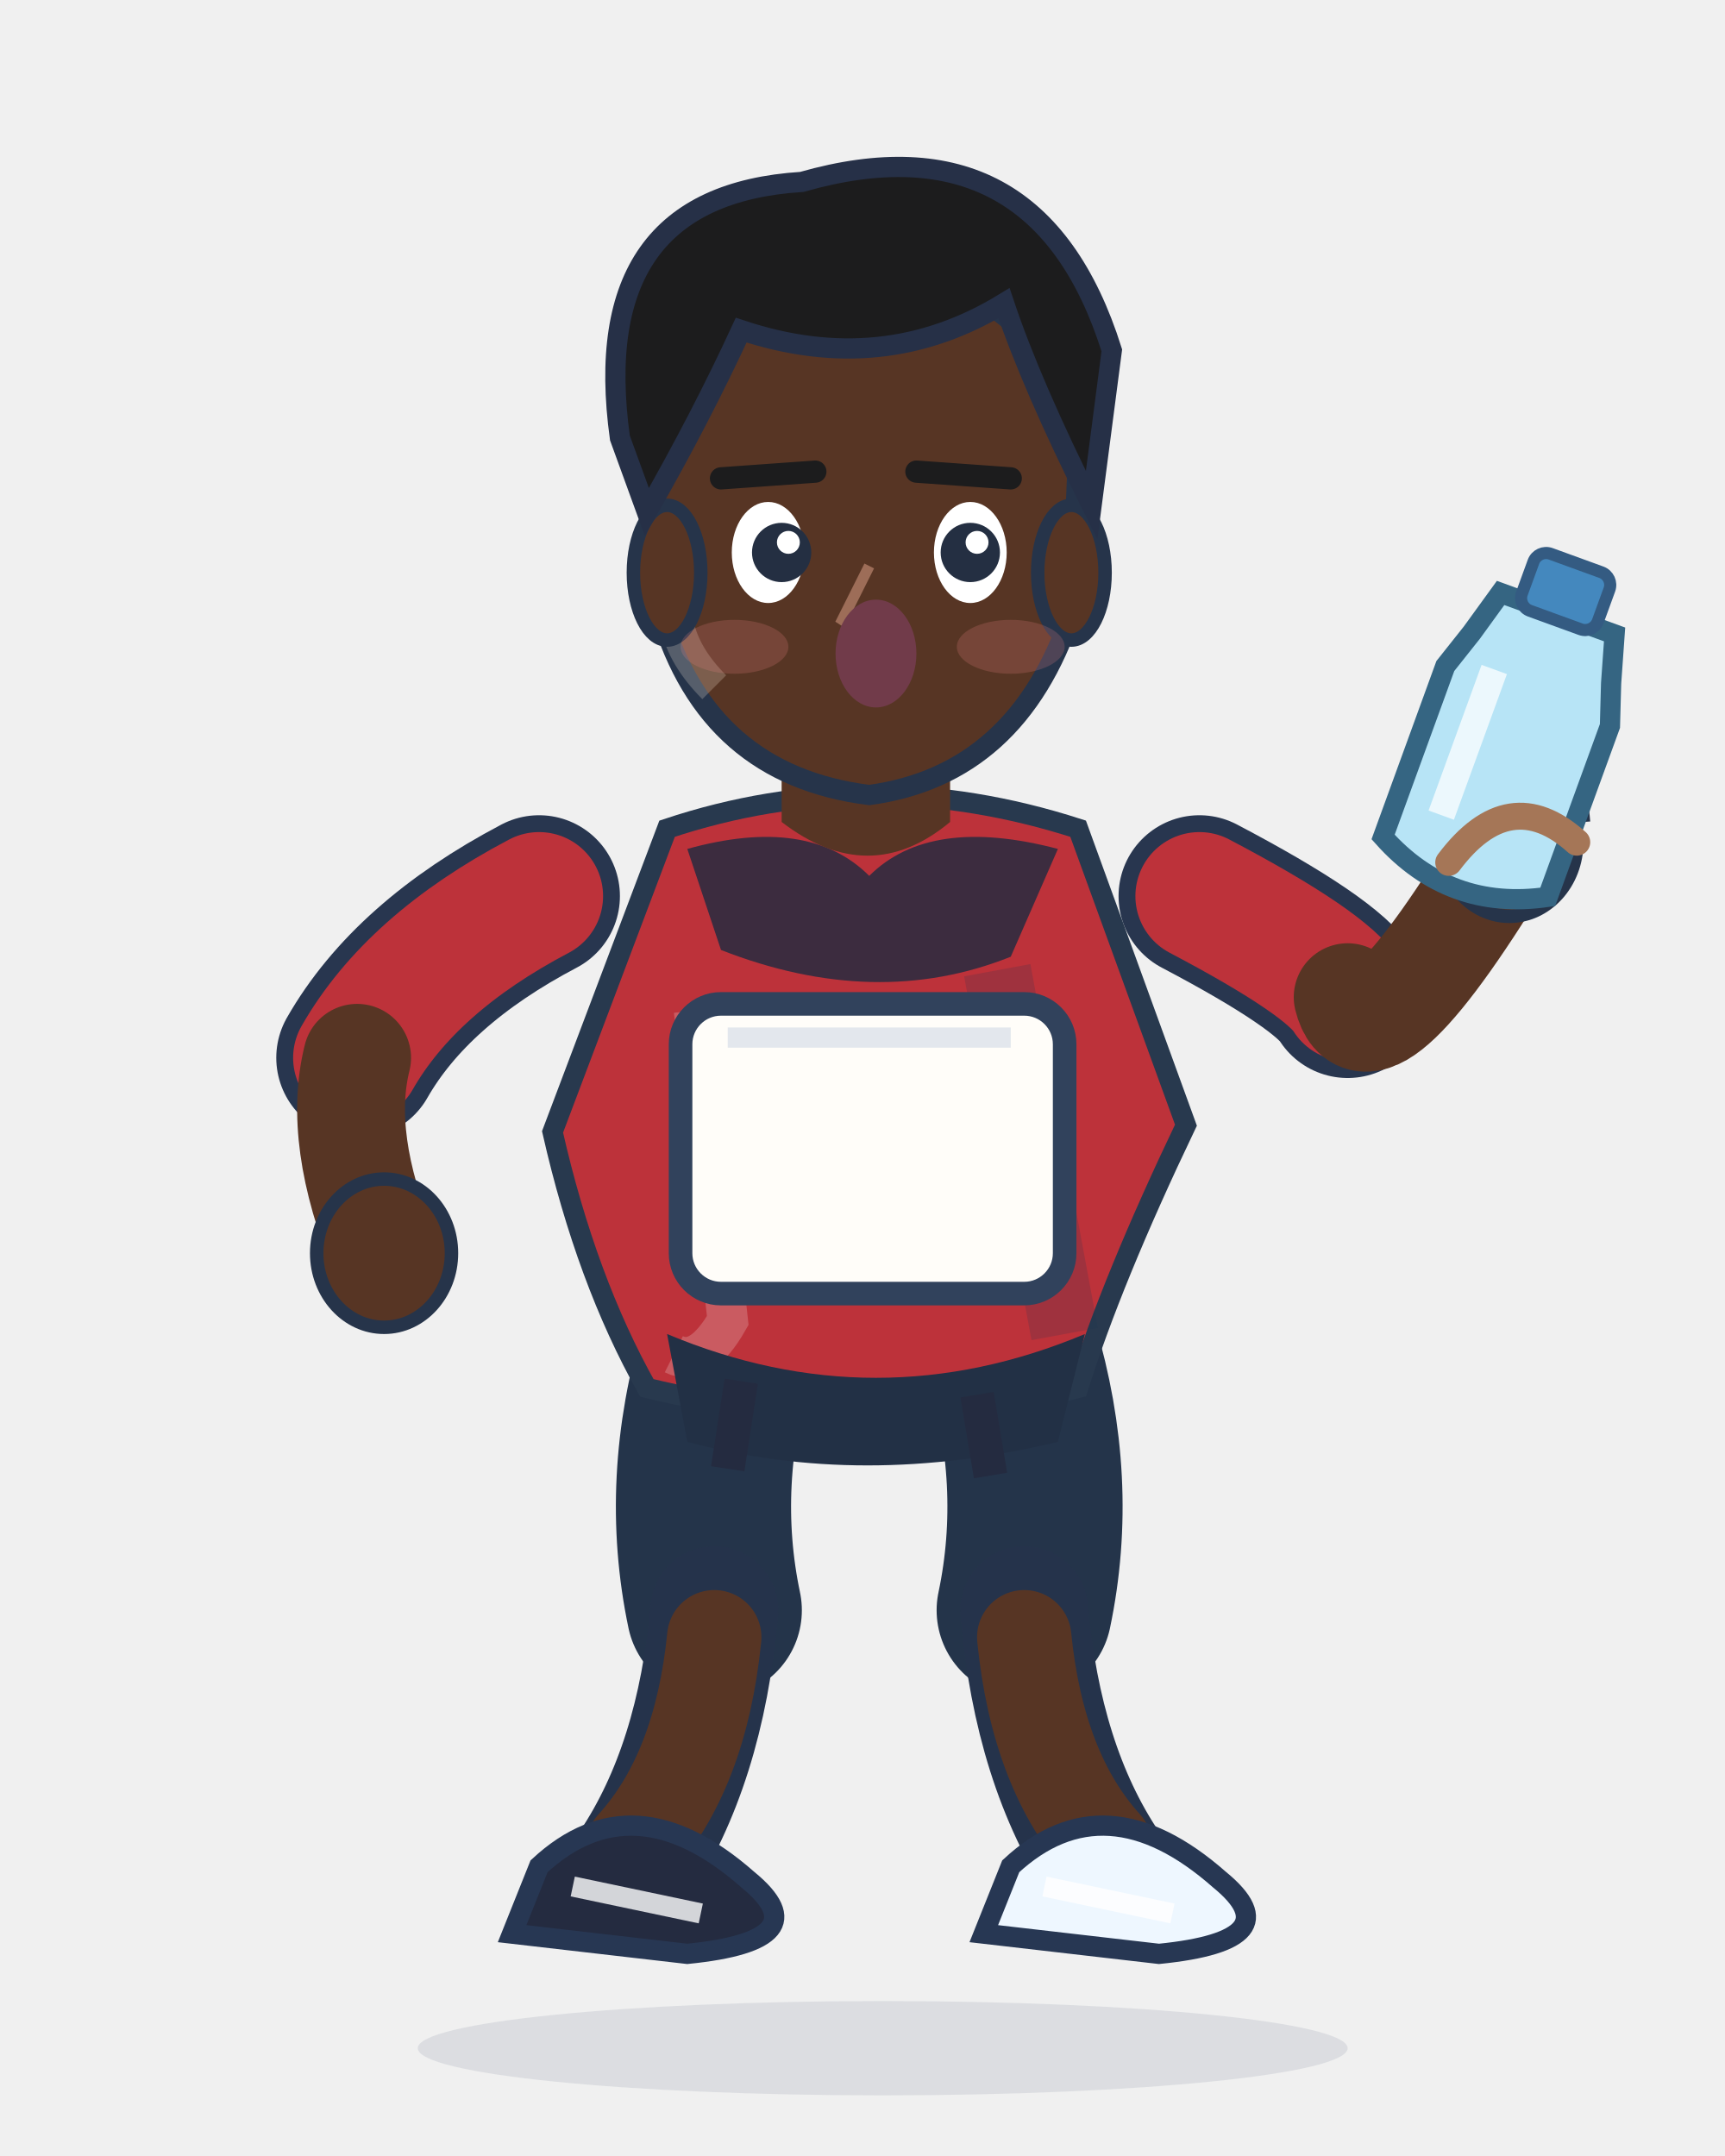
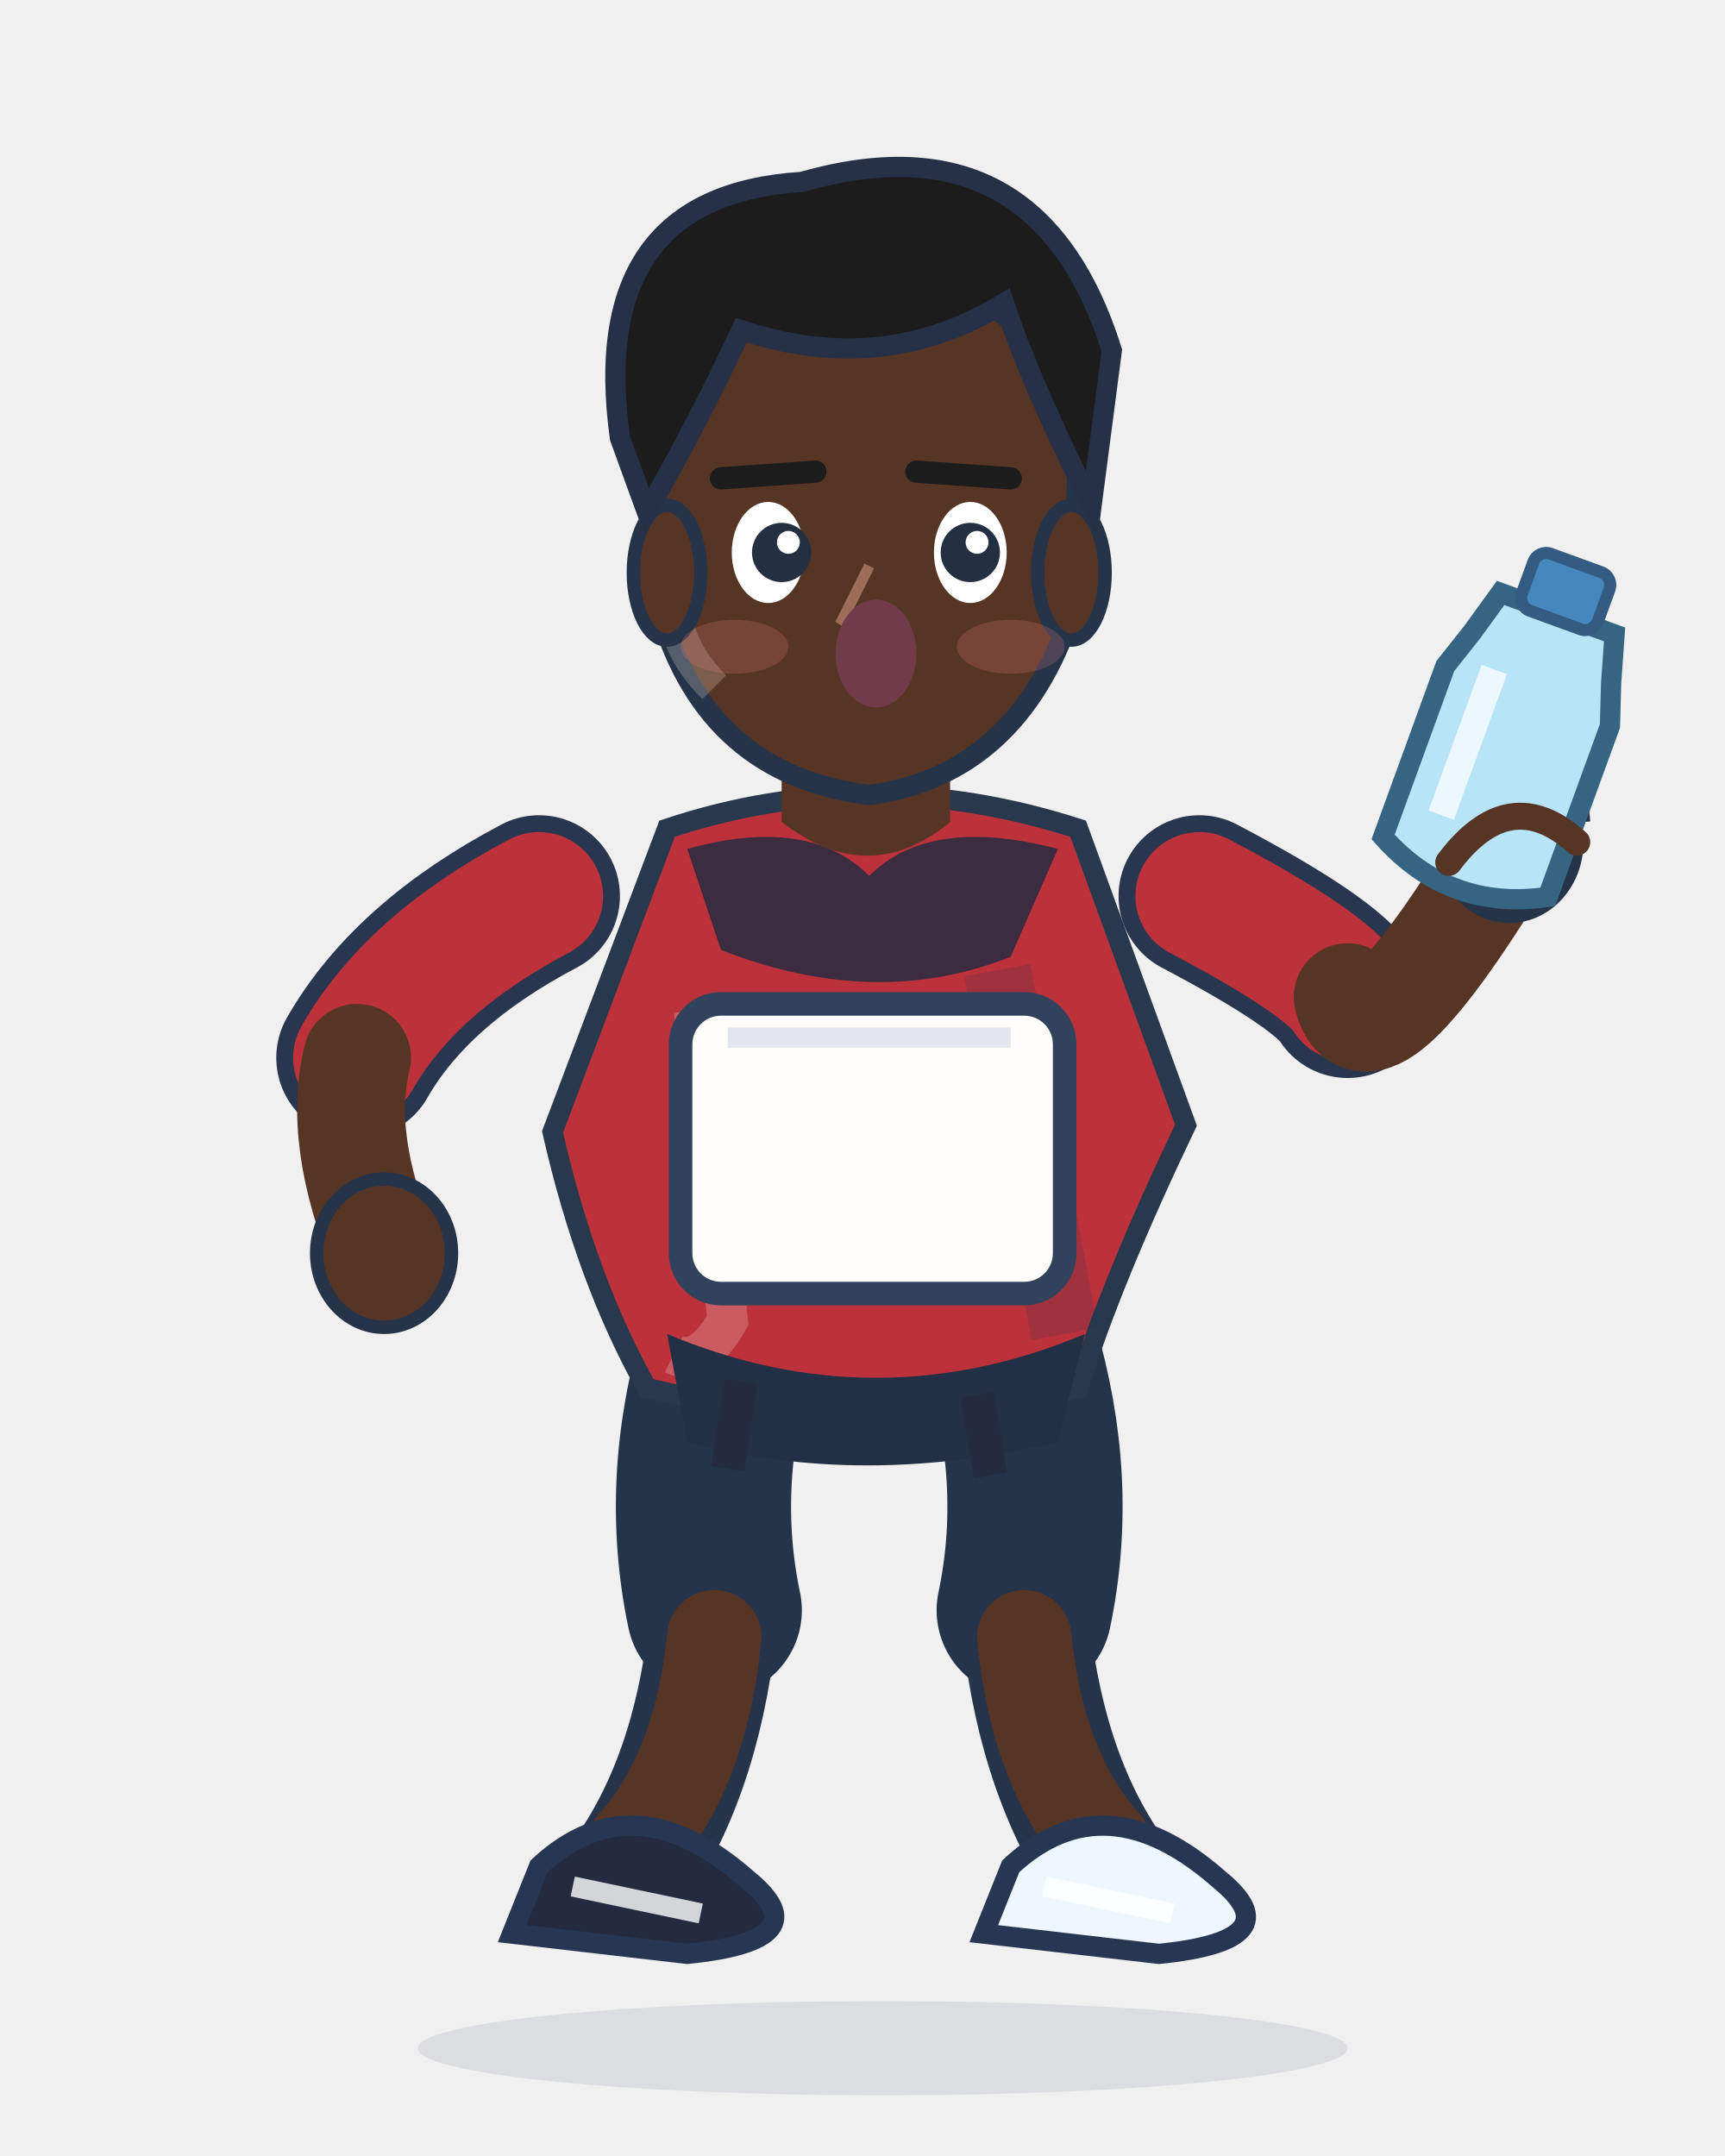
<svg xmlns="http://www.w3.org/2000/svg" width="256" height="320" viewBox="0 0 256 320" role="img" aria-label="KE male catch">
  <g id="body_02_pose" transform="translate(0 0)">
    <ellipse cx="131" cy="304" rx="69" ry="7" fill="#26385c" opacity=".10" />
    <g id="legs">
      <g id="leg_left">
        <path d="M108 200 Q102 220 106 239" stroke="#24344a" stroke-width="26" stroke-linecap="round" fill="none" />
        <path d="M106 239 Q104 262 94 277" stroke="#25334b" stroke-width="19" stroke-linecap="round" fill="none" />
        <path d="M106 243 Q104 263 94 274" stroke="#573524" stroke-width="14" stroke-linecap="round" fill="none" />
        <path d="M80 277 Q94 264 111 279 Q122 288 102 290 L76 287Z" fill="#242b40" stroke="#273753" stroke-width="3" />
        <path d="M85 280 L104 284" stroke="#ffffff" stroke-width="3" opacity=".8" />
      </g>
      <g id="leg_right">
        <path d="M150 200 Q156 220 152 239" stroke="#24344a" stroke-width="26" stroke-linecap="round" fill="none" />
        <path d="M152 239 Q154 262 164 277" stroke="#25334b" stroke-width="19" stroke-linecap="round" fill="none" />
        <path d="M152 243 Q154 263 164 274" stroke="#573524" stroke-width="14" stroke-linecap="round" fill="none" />
        <path d="M150 277 Q164 264 181 279 Q192 288 172 290 L146 287Z" fill="#eef7ff" stroke="#273753" stroke-width="3" />
        <path d="M155 280 L174 284" stroke="#ffffff" stroke-width="3" opacity=".8" />
      </g>
    </g>
    <g id="arm_left">
      <path d="M80 133 Q61 143 53 157" fill="none" stroke="#28364f" stroke-width="24" stroke-linecap="round" />
      <path d="M80 133 Q61 143 53 157" fill="none" stroke="#bd323a" stroke-width="19" stroke-linecap="round" />
      <path d="M53 157 Q50 169 57 186" stroke="#573524" stroke-width="16" stroke-linecap="round" fill="none" />
      <ellipse cx="57" cy="186" rx="10" ry="11" fill="#573524" stroke="#26344a" stroke-width="2" />
    </g>
    <g id="torso">
      <path d="M99 123 Q129 113 160 123 L176 167 Q165 190 160 206 Q129 214 96 206 Q87 190 82 168Z" fill="#bd323a" stroke="#28394e" stroke-width="3" />
      <path d="M102 126 Q120 121 129 130 Q138 121 157 126 L150 142 Q130 150 107 141Z" fill="#242b40" opacity=".84" />
      <path d="M103 150 L108 196 Q104 203 100 201" stroke="#fff" stroke-opacity=".20" stroke-width="6" fill="none" />
      <path d="M148 144 L158 198" stroke="#193451" stroke-opacity=".18" stroke-width="10" fill="none" />
      <path d="M116 113 L116 122 Q129 132 141 122 L141 111Z" fill="#573524" />
      <path d="M99 198 Q130 211 161 198 L157 214 Q128 221 102 214Z" fill="#223045" />
      <path d="M110 205 L108 218 M145 207 L147 219" stroke="#242b40" stroke-width="5" />
    </g>
    <g id="arm_right">
      <path d="M178 133 Q197 143 200 148" fill="none" stroke="#28364f" stroke-width="24" stroke-linecap="round" />
      <path d="M178 133 Q197 143 200 148" fill="none" stroke="#bd323a" stroke-width="19" stroke-linecap="round" />
      <path d="M200 148 Q203 160 224 125" stroke="#573524" stroke-width="16" stroke-linecap="round" fill="none" />
      <ellipse cx="224" cy="125" rx="10" ry="11" fill="#573524" stroke="#26344a" stroke-width="2" />
      <path d="M220 117 Q234 108 235 122" fill="none" stroke="#26344a" stroke-width="2" />
    </g>
    <g id="face">
      <path d="M97 67 Q99 42 128 40 Q155 41 160 67 L159 91 Q151 115 129 118 Q105 115 98 91Z" fill="#573524" stroke="#26344a" stroke-width="3" />
      <path d="M102 83 Q97 93 106 102" stroke="#fff1dd" stroke-width="5" opacity=".22" fill="none" />
      <ellipse cx="99" cy="85" rx="5" ry="10" fill="#573524" stroke="#26344a" stroke-width="2" />
      <ellipse cx="159" cy="85" rx="5" ry="10" fill="#573524" stroke="#26344a" stroke-width="2" />
      <path d="M107 71 L121 70 M136 70 L150 71" fill="none" stroke="#1c1c1d" stroke-width="3.3" stroke-linecap="round" />
      <ellipse cx="114" cy="82" rx="5.4" ry="7.5" fill="#fff" />
      <ellipse cx="144" cy="82" rx="5.4" ry="7.5" fill="#fff" />
      <circle cx="116" cy="82" r="4.4" fill="#242f42" />
      <circle cx="144" cy="82" r="4.4" fill="#242f42" />
      <circle cx="117" cy="80.5" r="1.7" fill="#fff" />
      <circle cx="145" cy="80.5" r="1.7" fill="#fff" />
      <path d="M129 84 L125 92 Q128 94 133 92" stroke="#9d6d58" stroke-width="1.6" fill="none" />
      <ellipse cx="109" cy="96" rx="8" ry="4" fill="#ee8382" opacity=".21" />
      <ellipse cx="150" cy="96" rx="8" ry="4" fill="#ee8382" opacity=".21" />
      <ellipse cx="130" cy="97" rx="6" ry="8" fill="#713b4a" />
    </g>
    <g id="hair">
      <path d="M92 65 Q87 29 119 27 Q154 17 165 52 L162 75 Q153 57 149 45 Q131 56 110 49 Q104 62 96 76Z" fill="#1c1c1d" stroke="#263047" stroke-width="3" />
    </g>
    <g id="bib_placeholder">
      <rect x="101" y="149" width="57" height="43" rx="6" fill="#fffdf9" stroke="#31425c" stroke-width="3.5" />
      <path d="M108 154 H150" stroke="#e3e7ed" stroke-width="3" />
    </g>
  </g>
  <g id="received_supply" transform="translate(225 108) rotate(20)">
    <path d="M-9 -18 H9 L11 -11 L13 -5 V22 Q0 29 -13 22 V-5 L-11 -11Z" fill="#b7e4f6" stroke="#356582" stroke-width="3" />
    <rect x="-6" y="-26" width="12" height="9" rx="2" fill="#4488be" stroke="#345b82" stroke-width="1.8" />
    <path d="M-6 -7 V16" stroke="#fff" stroke-width="4" opacity=".74" />
  </g>
-   <path id="fingers_over_supply" d="M215 128 Q224 116 234 125" fill="none" stroke="#a57657" stroke-width="4" stroke-linecap="round" />
+   <path id="fingers_over_supply" d="M215 128 Q224 116 234 125" fill="none" stroke="#573524" stroke-width="4" stroke-linecap="round" />
</svg>
